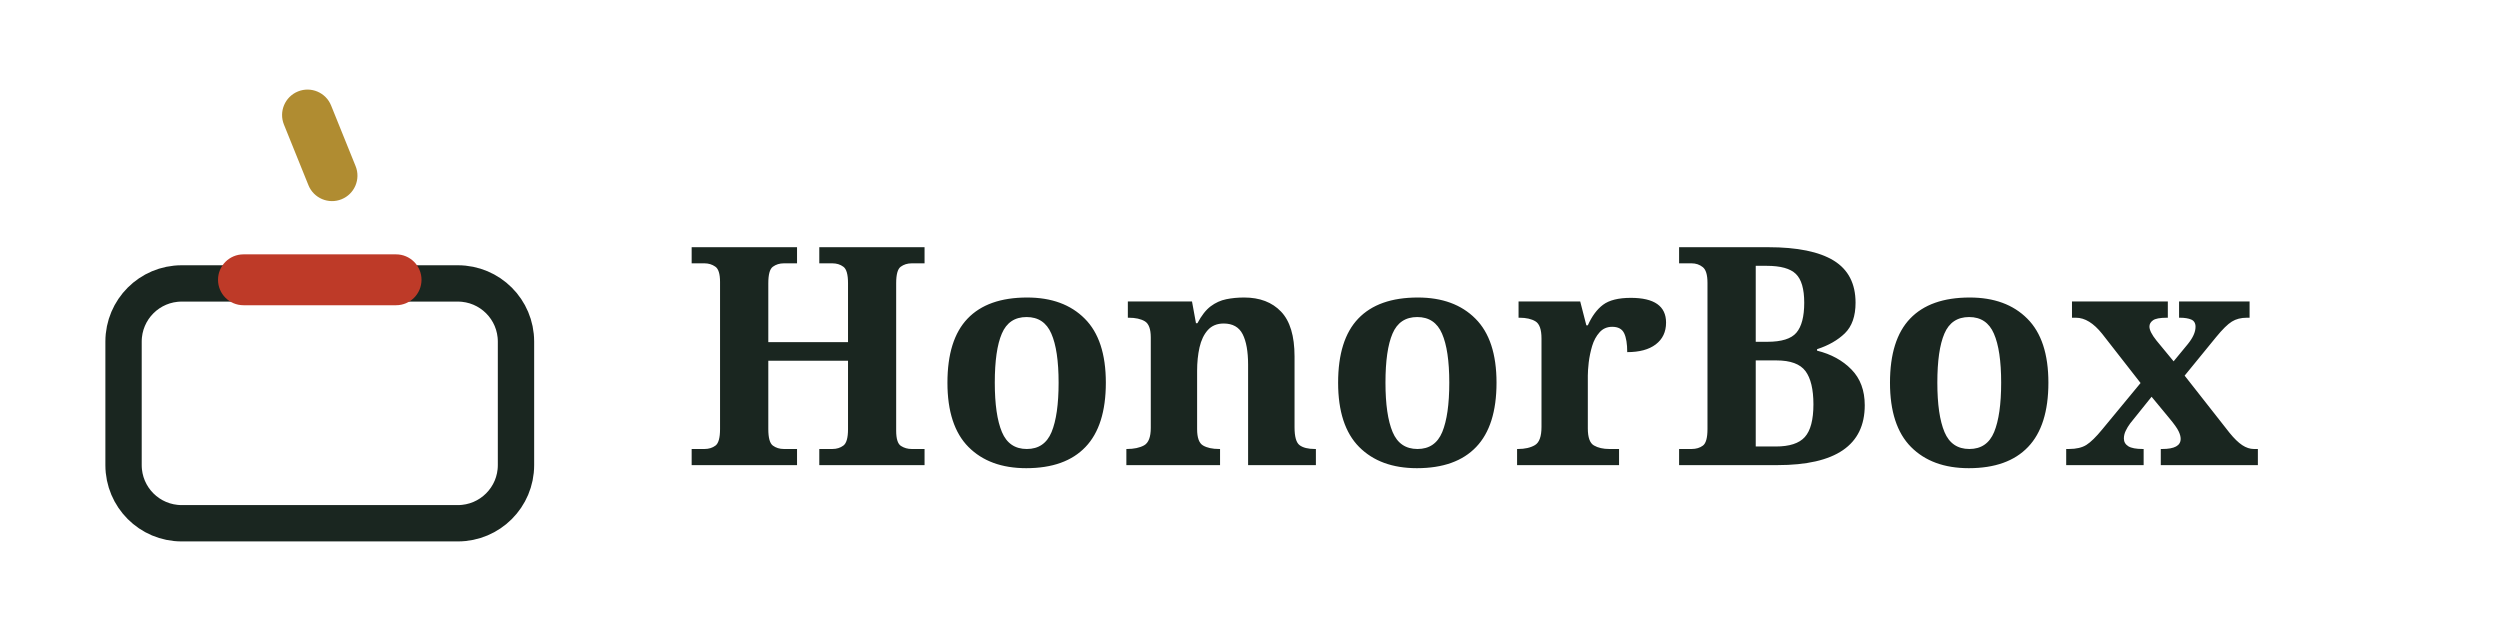
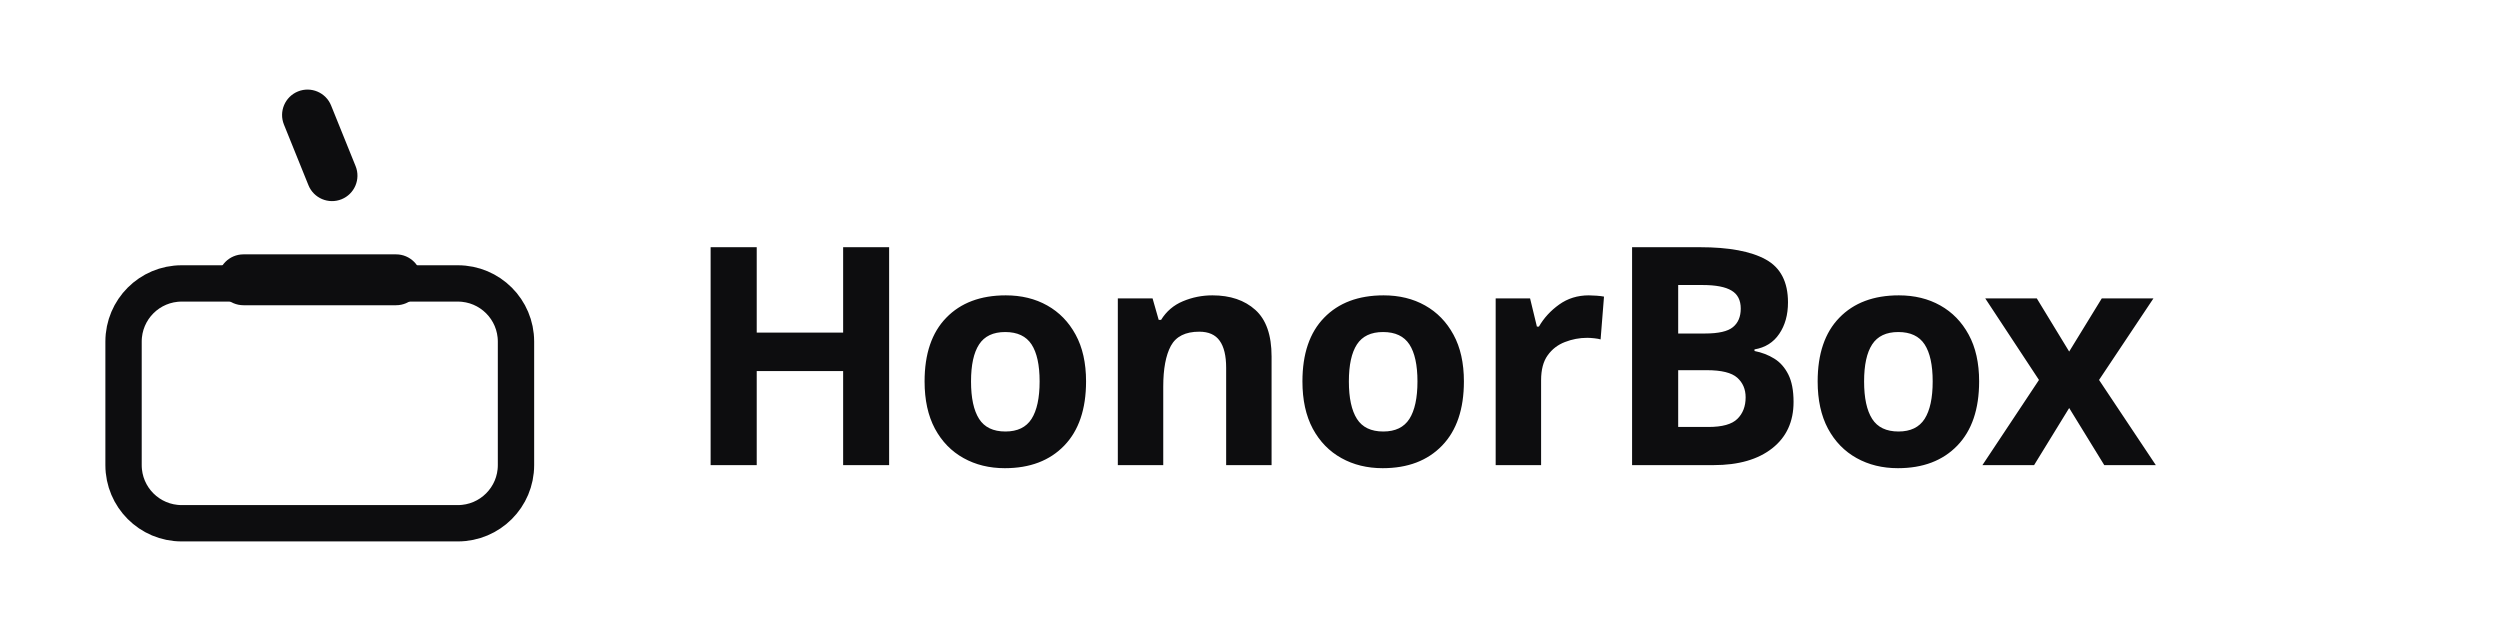
<svg xmlns="http://www.w3.org/2000/svg" viewBox="0 0 344 88" role="img" aria-label="HonorBox">
  <style>
-     .ink { stroke: #1a2620; }
-     .fill-ink { fill: #1a2620; }
-     .slot { fill: #be3a28; }
-     .coin { fill: #b08c31; }
+     .ink { stroke: #0d0d0f; }
+     .fill-ink { fill: #0d0d0f; }
    @media (prefers-color-scheme: dark) {
-       .ink { stroke: #e9ecdf; }
-       .fill-ink { fill: #e9ecdf; }
-       .slot { fill: #e15b41; }
-       .coin { fill: #c9a03b; }
+       .ink { stroke: #f2f2f4; }
+       .fill-ink { fill: #f2f2f4; }
    }
  </style>
  <g transform="translate(8,8)">
    <rect x="9" y="31" width="54" height="33" rx="8" fill="none" class="ink" stroke-width="5" />
-     <rect x="22" y="27" width="28" height="7" rx="3.5" class="slot" />
-     <rect x="-3.5" y="-8" width="7" height="16" rx="3.5" class="coin" transform="translate(36 12) rotate(-22)" />
+     <rect x="22" y="27" width="28" height="7" rx="3.5" class="fill-ink" />
+     <rect x="-3.5" y="-8" width="7" height="16" rx="3.5" class="fill-ink" transform="translate(36 12) rotate(-22)" />
  </g>
-   <text x="94" y="64" font-family="Besley, Rockwell, Clarendon, Georgia, serif" font-size="42" font-weight="700" letter-spacing="0" class="fill-ink">HonorBox</text>
+   <text x="94" y="64" font-family="'Schibsted Grotesk', 'Avenir Next', 'Segoe UI', system-ui, sans-serif" font-size="42" font-weight="800" letter-spacing="-0.8" class="fill-ink">HonorBox</text>
</svg>
